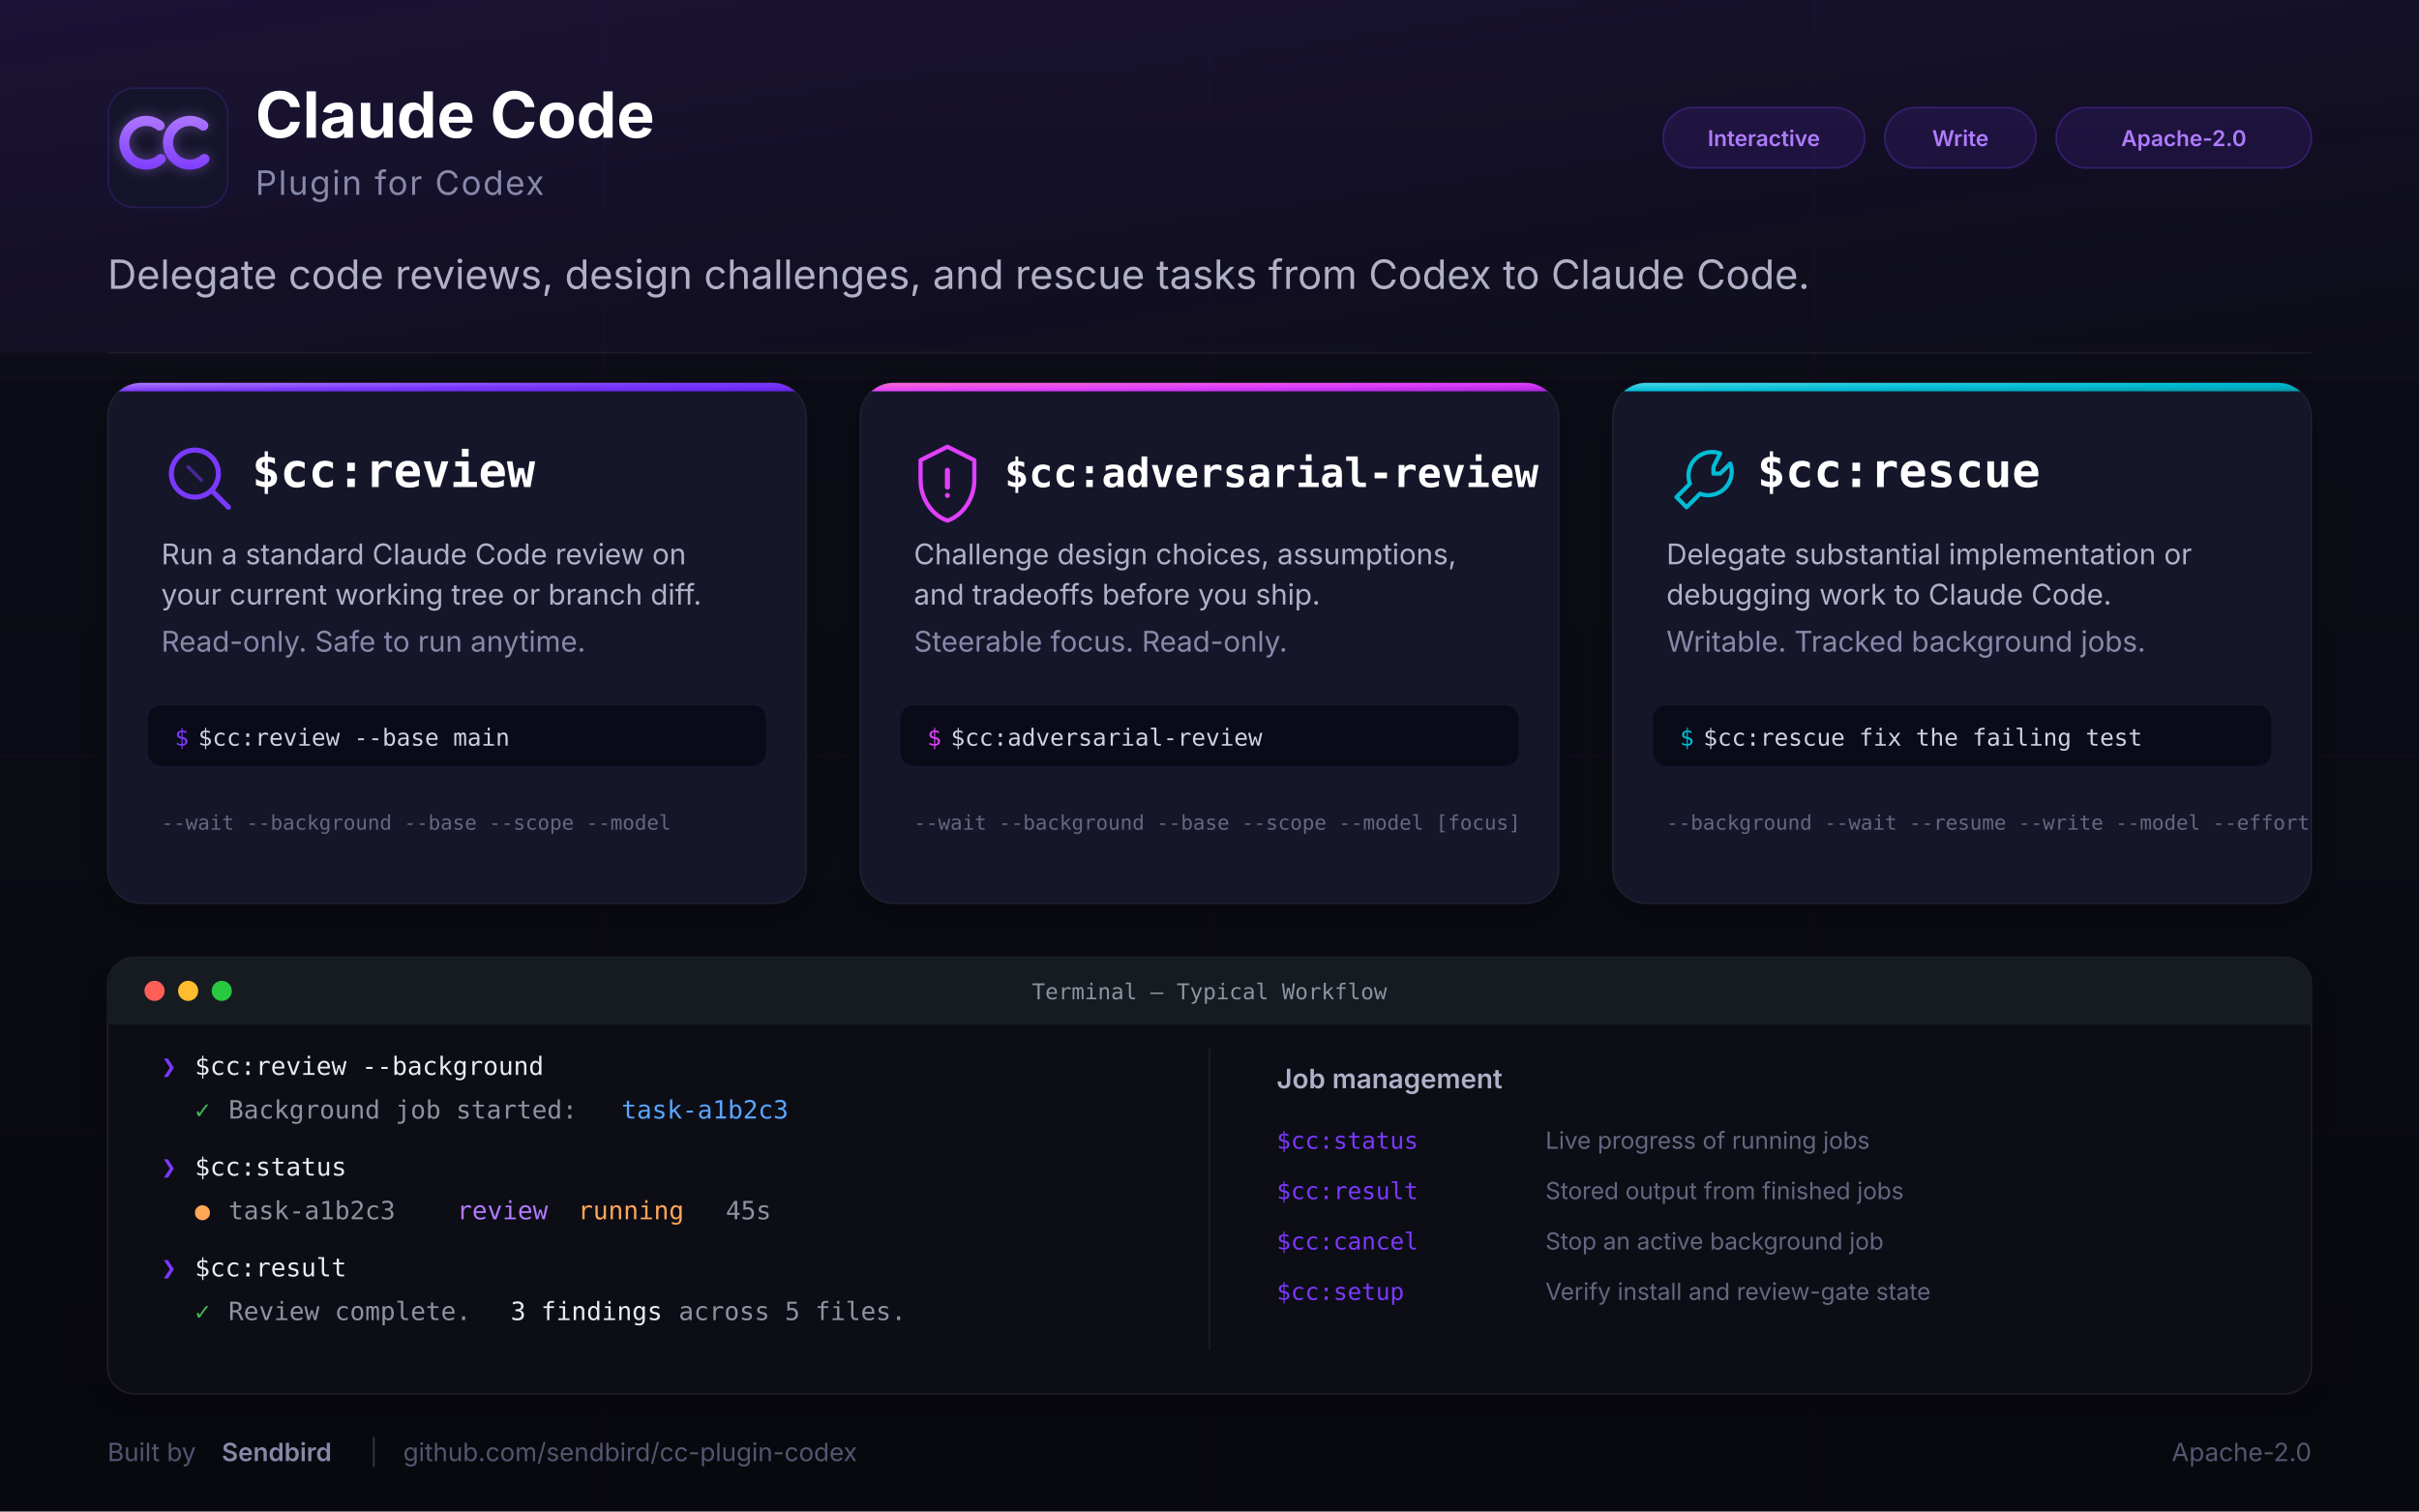
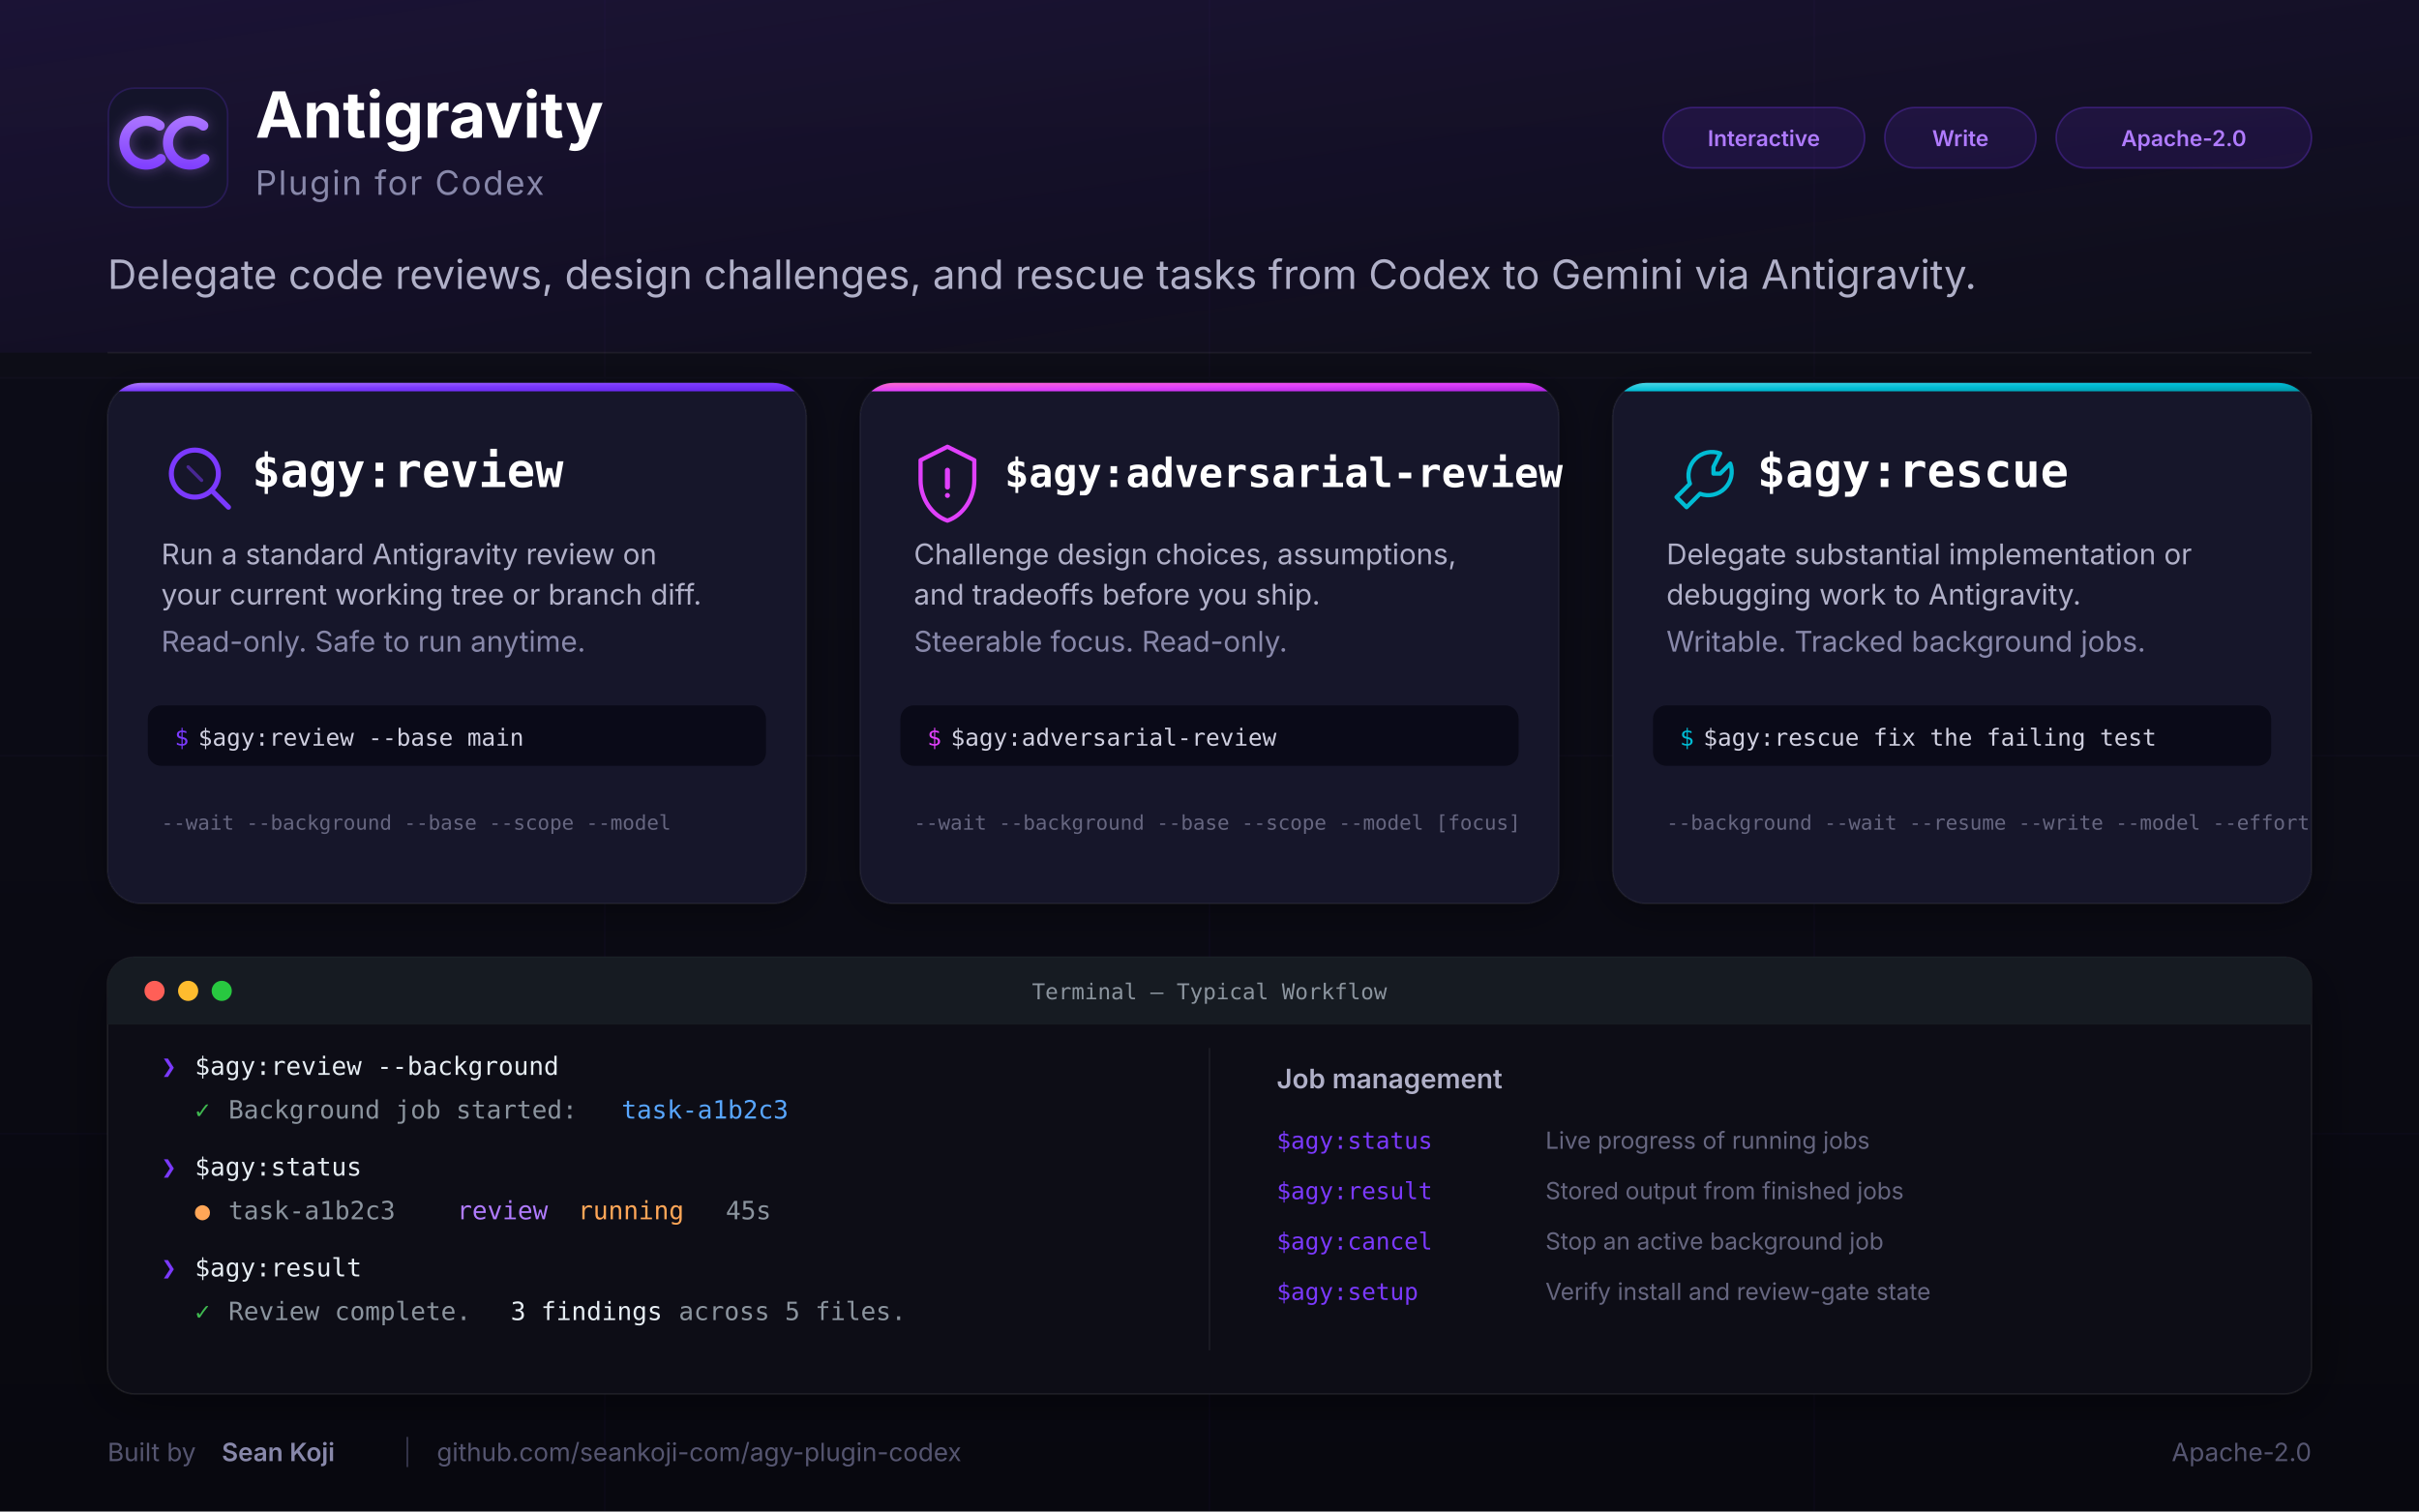
- <svg xmlns="http://www.w3.org/2000/svg" width="1440" height="900" viewBox="0 0 1440 900" role="img" aria-label="Claude Code Plugin for Codex — feature overview">
+ <svg xmlns="http://www.w3.org/2000/svg" width="1440" height="900" viewBox="0 0 1440 900" role="img" aria-label="Antigravity (agy) Plugin for Codex — feature overview">
  <defs>
    <linearGradient id="bgG" x1="0" y1="0" x2="0" y2="1">
      <stop offset="0%" stop-color="#0E0E1A" />
      <stop offset="100%" stop-color="#08080F" />
    </linearGradient>
    <linearGradient id="heroG" x1="0" y1="0" x2="1" y2="1">
      <stop offset="0%" stop-color="#7B39FE" stop-opacity=".12" />
      <stop offset="100%" stop-color="#7B39FE" stop-opacity="0" />
    </linearGradient>
    <linearGradient id="purpleG" x1="0" y1="0" x2="1" y2="1">
      <stop offset="0%" stop-color="#B07BFF" />
      <stop offset="50%" stop-color="#7B39FE" />
      <stop offset="100%" stop-color="#6222E8" />
    </linearGradient>
    <linearGradient id="pinkG" x1="0" y1="0" x2="1" y2="1">
      <stop offset="0%" stop-color="#FF6BCC" />
      <stop offset="50%" stop-color="#E040FB" />
      <stop offset="100%" stop-color="#AA22DD" />
    </linearGradient>
    <linearGradient id="cyanG" x1="0" y1="0" x2="1" y2="1">
      <stop offset="0%" stop-color="#4DD9E8" />
      <stop offset="50%" stop-color="#00BCD4" />
      <stop offset="100%" stop-color="#0097A7" />
    </linearGradient>
    <linearGradient id="ccIconG" x1="0" y1="0" x2="1" y2="1">
      <stop offset="0%" stop-color="#B07BFF" />
      <stop offset="100%" stop-color="#7B39FE" />
    </linearGradient>
    <filter id="cardSh" x="-5%" y="-5%" width="110%" height="115%">
      <feDropShadow dx="0" dy="4" stdDeviation="12" flood-color="#000" flood-opacity=".35" />
    </filter>
    <filter id="termSh" x="-2%" y="-2%" width="104%" height="108%">
      <feDropShadow dx="0" dy="6" stdDeviation="16" flood-color="#000" flood-opacity=".4" />
    </filter>
    <filter id="iconGl" x="-40%" y="-40%" width="180%" height="180%">
      <feGaussianBlur in="SourceGraphic" stdDeviation="4" result="b" />
      <feColorMatrix in="b" type="matrix" values="0 0 0 0 0.48 0 0 0 0 0.22 0 0 0 0 0.99 0 0 0 0.4 0" />
    </filter>
    <clipPath id="roundCard1">
      <rect x="64" y="228" width="416" height="310" rx="20" />
    </clipPath>
    <clipPath id="roundCard2">
      <rect x="512" y="228" width="416" height="310" rx="20" />
    </clipPath>
    <clipPath id="roundCard3">
      <rect x="960" y="228" width="416" height="310" rx="20" />
    </clipPath>
  </defs>
  <rect width="1440" height="900" fill="url(#bgG)" />
  <g opacity=".03">
    <line x1="360" y1="0" x2="360" y2="900" stroke="#7B39FE" stroke-width="1" />
    <line x1="720" y1="0" x2="720" y2="900" stroke="#7B39FE" stroke-width="1" />
    <line x1="1080" y1="0" x2="1080" y2="900" stroke="#7B39FE" stroke-width="1" />
    <line x1="0" y1="225" x2="1440" y2="225" stroke="#7B39FE" stroke-width="1" />
    <line x1="0" y1="450" x2="1440" y2="450" stroke="#7B39FE" stroke-width="1" />
    <line x1="0" y1="675" x2="1440" y2="675" stroke="#7B39FE" stroke-width="1" />
  </g>
  <rect width="1440" height="210" fill="url(#heroG)" />
  <g transform="translate(64, 52)">
    <rect width="72" height="72" rx="16" fill="#14142A" />
    <rect x=".5" y=".5" width="71" height="71" rx="15.5" fill="none" stroke="#7B39FE" stroke-opacity=".2" />
    <g filter="url(#iconGl)">
      <circle cx="23" cy="33" r="13" fill="none" stroke="#7B39FE" stroke-width="6" stroke-dasharray="59 23" transform="rotate(48 23 33)" stroke-linecap="round" />
      <circle cx="49" cy="33" r="13" fill="none" stroke="#7B39FE" stroke-width="6" stroke-dasharray="59 23" transform="rotate(48 49 33)" stroke-linecap="round" />
    </g>
    <circle cx="23" cy="33" r="13" fill="none" stroke="url(#ccIconG)" stroke-width="6" stroke-dasharray="59 23" transform="rotate(48 23 33)" stroke-linecap="round" />
    <circle cx="49" cy="33" r="13" fill="none" stroke="url(#ccIconG)" stroke-width="6" stroke-dasharray="59 23" transform="rotate(48 49 33)" stroke-linecap="round" />
  </g>
-   <text x="152" y="82" font-family="Inter, SF Pro Display, -apple-system, system-ui, sans-serif" font-size="38" font-weight="700" fill="#FFFFFF">Claude Code</text>
+   <text x="152" y="82" font-family="Inter, SF Pro Display, -apple-system, system-ui, sans-serif" font-size="38" font-weight="700" fill="#FFFFFF">Antigravity</text>
  <text x="152" y="116" font-family="Inter, SF Pro Display, -apple-system, system-ui, sans-serif" font-size="20" fill="#8888AA" letter-spacing="1">Plugin for Codex</text>
-   <text x="64" y="172" font-family="Inter, SF Pro Display, -apple-system, system-ui, sans-serif" font-size="24" fill="#B0B0C8">Delegate code reviews, design challenges, and rescue tasks from Codex to Claude Code.</text>
+   <text x="64" y="172" font-family="Inter, SF Pro Display, -apple-system, system-ui, sans-serif" font-size="24" fill="#B0B0C8">Delegate code reviews, design challenges, and rescue tasks from Codex to Gemini via Antigravity.</text>
  <g transform="translate(990, 64)">
    <rect width="120" height="36" rx="18" fill="#7B39FE" fill-opacity=".12" stroke="#7B39FE" stroke-opacity=".3" stroke-width="1" />
    <text x="60" y="23" text-anchor="middle" font-family="Inter, SF Pro Display, -apple-system, system-ui, sans-serif" font-size="13" font-weight="600" fill="#B07BFF">Interactive</text>
  </g>
  <g transform="translate(1122, 64)">
    <rect width="90" height="36" rx="18" fill="#7B39FE" fill-opacity=".12" stroke="#7B39FE" stroke-opacity=".3" stroke-width="1" />
    <text x="45" y="23" text-anchor="middle" font-family="Inter, SF Pro Display, -apple-system, system-ui, sans-serif" font-size="13" font-weight="600" fill="#B07BFF">Write</text>
  </g>
  <g transform="translate(1224, 64)">
    <rect width="152" height="36" rx="18" fill="#7B39FE" fill-opacity=".12" stroke="#7B39FE" stroke-opacity=".3" stroke-width="1" />
    <text x="76" y="23" text-anchor="middle" font-family="Inter, SF Pro Display, -apple-system, system-ui, sans-serif" font-size="13" font-weight="600" fill="#B07BFF">Apache-2.0</text>
  </g>
  <line x1="64" y1="210" x2="1376" y2="210" stroke="#FFFFFF" stroke-opacity=".06" stroke-width="1" />
  <g filter="url(#cardSh)">
    <rect x="64" y="228" width="416" height="310" rx="20" fill="#12122A" />
  </g>
  <rect x="64" y="228" width="416" height="310" rx="20" fill="none" stroke="#FFFFFF" stroke-opacity=".06" stroke-width="1" />
  <rect x="64" y="228" width="416" height="5" rx="2.5" fill="url(#purpleG)" clip-path="url(#roundCard1)" />
  <g transform="translate(96, 262)">
    <circle cx="20" cy="20" r="14" fill="none" stroke="#7B39FE" stroke-width="3" />
    <line x1="30" y1="30" x2="40" y2="40" stroke="#7B39FE" stroke-width="3" stroke-linecap="round" />
    <path d="M16 16l8 8" stroke="#7B39FE" stroke-width="2" stroke-linecap="round" opacity=".5" />
  </g>
-   <text x="150" y="290" font-family="SF Mono, Fira Code, Menlo, monospace" font-size="28" font-weight="700" fill="#FFFFFF">$cc:review</text>
-   <text x="96" y="336" font-family="Inter, SF Pro Display, -apple-system, system-ui, sans-serif" font-size="17" fill="#B0B0C8">Run a standard Claude Code review on</text>
+   <text x="150" y="290" font-family="SF Mono, Fira Code, Menlo, monospace" font-size="28" font-weight="700" fill="#FFFFFF">$agy:review</text>
+   <text x="96" y="336" font-family="Inter, SF Pro Display, -apple-system, system-ui, sans-serif" font-size="17" fill="#B0B0C8">Run a standard Antigravity review on</text>
  <text x="96" y="360" font-family="Inter, SF Pro Display, -apple-system, system-ui, sans-serif" font-size="17" fill="#B0B0C8">your current working tree or branch diff.</text>
  <text x="96" y="388" font-family="Inter, SF Pro Display, -apple-system, system-ui, sans-serif" font-size="17" fill="#8888AA">Read-only. Safe to run anytime.</text>
  <rect x="88" y="420" width="368" height="36" rx="8" fill="#0A0A18" />
  <text x="104" y="444" font-family="SF Mono, Fira Code, Menlo, monospace" font-size="14" fill="#7B39FE">$</text>
-   <text x="118" y="444" font-family="SF Mono, Fira Code, Menlo, monospace" font-size="14" fill="#D0D0E0">$cc:review --base main</text>
+   <text x="118" y="444" font-family="SF Mono, Fira Code, Menlo, monospace" font-size="14" fill="#D0D0E0">$agy:review --base main</text>
  <text x="96" y="494" font-family="SF Mono, Fira Code, Menlo, monospace" font-size="12" fill="#666680">--wait  --background  --base  --scope  --model</text>
  <g filter="url(#cardSh)">
    <rect x="512" y="228" width="416" height="310" rx="20" fill="#12122A" />
  </g>
  <rect x="512" y="228" width="416" height="310" rx="20" fill="none" stroke="#FFFFFF" stroke-opacity=".06" stroke-width="1" />
  <rect x="512" y="228" width="416" height="5" rx="2.5" fill="url(#pinkG)" clip-path="url(#roundCard2)" />
  <g transform="translate(544, 262)">
    <path d="M20 4L4 12v12c0 11 7 21 16 24 9-3 16-13 16-24V12z" fill="none" stroke="#E040FB" stroke-width="2.5" stroke-linejoin="round" />
    <line x1="20" y1="18" x2="20" y2="28" stroke="#E040FB" stroke-width="3" stroke-linecap="round" />
    <circle cx="20" cy="33" r="1.5" fill="#E040FB" />
  </g>
-   <text x="598" y="290" font-family="SF Mono, Fira Code, Menlo, monospace" font-size="24" font-weight="700" fill="#FFFFFF">$cc:adversarial-review</text>
+   <text x="598" y="290" font-family="SF Mono, Fira Code, Menlo, monospace" font-size="24" font-weight="700" fill="#FFFFFF">$agy:adversarial-review</text>
  <text x="544" y="336" font-family="Inter, SF Pro Display, -apple-system, system-ui, sans-serif" font-size="17" fill="#B0B0C8">Challenge design choices, assumptions,</text>
  <text x="544" y="360" font-family="Inter, SF Pro Display, -apple-system, system-ui, sans-serif" font-size="17" fill="#B0B0C8">and tradeoffs before you ship.</text>
  <text x="544" y="388" font-family="Inter, SF Pro Display, -apple-system, system-ui, sans-serif" font-size="17" fill="#8888AA">Steerable focus. Read-only.</text>
  <rect x="536" y="420" width="368" height="36" rx="8" fill="#0A0A18" />
  <text x="552" y="444" font-family="SF Mono, Fira Code, Menlo, monospace" font-size="14" fill="#E040FB">$</text>
-   <text x="566" y="444" font-family="SF Mono, Fira Code, Menlo, monospace" font-size="14" fill="#D0D0E0">$cc:adversarial-review</text>
+   <text x="566" y="444" font-family="SF Mono, Fira Code, Menlo, monospace" font-size="14" fill="#D0D0E0">$agy:adversarial-review</text>
  <text x="544" y="494" font-family="SF Mono, Fira Code, Menlo, monospace" font-size="12" fill="#666680">--wait  --background  --base  --scope  --model  [focus]</text>
  <g filter="url(#cardSh)">
    <rect x="960" y="228" width="416" height="310" rx="20" fill="#12122A" />
  </g>
  <rect x="960" y="228" width="416" height="310" rx="20" fill="none" stroke="#FFFFFF" stroke-opacity=".06" stroke-width="1" />
  <rect x="960" y="228" width="416" height="5" rx="2.5" fill="url(#cyanG)" clip-path="url(#roundCard3)" />
  <g transform="translate(992, 262)">
    <path d="M32 8a14 14 0 0 0-18 18l-8 8 6 6 8-8a14 14 0 0 0 18-18l-6 6-4 0 0-4z" fill="none" stroke="#00BCD4" stroke-width="2.5" stroke-linejoin="round" stroke-linecap="round" />
  </g>
-   <text x="1046" y="290" font-family="SF Mono, Fira Code, Menlo, monospace" font-size="28" font-weight="700" fill="#FFFFFF">$cc:rescue</text>
+   <text x="1046" y="290" font-family="SF Mono, Fira Code, Menlo, monospace" font-size="28" font-weight="700" fill="#FFFFFF">$agy:rescue</text>
  <text x="992" y="336" font-family="Inter, SF Pro Display, -apple-system, system-ui, sans-serif" font-size="17" fill="#B0B0C8">Delegate substantial implementation or</text>
-   <text x="992" y="360" font-family="Inter, SF Pro Display, -apple-system, system-ui, sans-serif" font-size="17" fill="#B0B0C8">debugging work to Claude Code.</text>
+   <text x="992" y="360" font-family="Inter, SF Pro Display, -apple-system, system-ui, sans-serif" font-size="17" fill="#B0B0C8">debugging work to Antigravity.</text>
  <text x="992" y="388" font-family="Inter, SF Pro Display, -apple-system, system-ui, sans-serif" font-size="17" fill="#8888AA">Writable. Tracked background jobs.</text>
  <rect x="984" y="420" width="368" height="36" rx="8" fill="#0A0A18" />
  <text x="1000" y="444" font-family="SF Mono, Fira Code, Menlo, monospace" font-size="14" fill="#00BCD4">$</text>
-   <text x="1014" y="444" font-family="SF Mono, Fira Code, Menlo, monospace" font-size="14" fill="#D0D0E0">$cc:rescue fix the failing test</text>
+   <text x="1014" y="444" font-family="SF Mono, Fira Code, Menlo, monospace" font-size="14" fill="#D0D0E0">$agy:rescue fix the failing test</text>
  <text x="992" y="494" font-family="SF Mono, Fira Code, Menlo, monospace" font-size="12" fill="#666680">--background  --wait  --resume  --write  --model  --effort</text>
  <g filter="url(#termSh)">
    <rect x="64" y="570" width="1312" height="260" rx="16" fill="#0D1117" />
  </g>
  <rect x="64" y="570" width="1312" height="260" rx="16" fill="none" stroke="#FFFFFF" stroke-opacity=".08" stroke-width="1" />
  <rect x="64" y="570" width="1312" height="40" rx="16" fill="#161B22" />
  <rect x="64" y="594" width="1312" height="16" fill="#161B22" />
  <circle cx="92" cy="590" r="6" fill="#FF5F57" />
  <circle cx="112" cy="590" r="6" fill="#FEBC2E" />
  <circle cx="132" cy="590" r="6" fill="#28C840" />
  <text x="720" y="595" text-anchor="middle" font-family="SF Mono, Menlo, monospace" font-size="13" fill="#8B949E">Terminal — Typical Workflow</text>
  <text x="96" y="640" font-family="SF Mono, Fira Code, Menlo, monospace" font-size="15" fill="#7B39FE">❯</text>
-   <text x="116" y="640" font-family="SF Mono, Fira Code, Menlo, monospace" font-size="15" fill="#E6EDF3">$cc:review --background</text>
+   <text x="116" y="640" font-family="SF Mono, Fira Code, Menlo, monospace" font-size="15" fill="#E6EDF3">$agy:review --background</text>
  <text x="116" y="666" font-family="SF Mono, Fira Code, Menlo, monospace" font-size="15" fill="#3FB950">✓</text>
  <text x="136" y="666" font-family="SF Mono, Fira Code, Menlo, monospace" font-size="15" fill="#8B949E">Background job started:</text>
  <text x="370" y="666" font-family="SF Mono, Fira Code, Menlo, monospace" font-size="15" fill="#58A6FF">task-a1b2c3</text>
  <text x="96" y="700" font-family="SF Mono, Fira Code, Menlo, monospace" font-size="15" fill="#7B39FE">❯</text>
-   <text x="116" y="700" font-family="SF Mono, Fira Code, Menlo, monospace" font-size="15" fill="#E6EDF3">$cc:status</text>
+   <text x="116" y="700" font-family="SF Mono, Fira Code, Menlo, monospace" font-size="15" fill="#E6EDF3">$agy:status</text>
  <text x="116" y="726" font-family="SF Mono, Fira Code, Menlo, monospace" font-size="15" fill="#FFA657">●</text>
  <text x="136" y="726" font-family="SF Mono, Fira Code, Menlo, monospace" font-size="15" fill="#8B949E">task-a1b2c3</text>
  <text x="272" y="726" font-family="SF Mono, Fira Code, Menlo, monospace" font-size="15" fill="#B07BFF">review</text>
  <text x="344" y="726" font-family="SF Mono, Fira Code, Menlo, monospace" font-size="15" fill="#FFA657">running</text>
  <text x="432" y="726" font-family="SF Mono, Fira Code, Menlo, monospace" font-size="15" fill="#8B949E">45s</text>
  <text x="96" y="760" font-family="SF Mono, Fira Code, Menlo, monospace" font-size="15" fill="#7B39FE">❯</text>
-   <text x="116" y="760" font-family="SF Mono, Fira Code, Menlo, monospace" font-size="15" fill="#E6EDF3">$cc:result</text>
+   <text x="116" y="760" font-family="SF Mono, Fira Code, Menlo, monospace" font-size="15" fill="#E6EDF3">$agy:result</text>
  <text x="116" y="786" font-family="SF Mono, Fira Code, Menlo, monospace" font-size="15" fill="#3FB950">✓</text>
  <text x="136" y="786" font-family="SF Mono, Fira Code, Menlo, monospace" font-size="15" fill="#8B949E">Review complete.</text>
  <text x="304" y="786" font-family="SF Mono, Fira Code, Menlo, monospace" font-size="15" fill="#E6EDF3">3 findings</text>
  <text x="404" y="786" font-family="SF Mono, Fira Code, Menlo, monospace" font-size="15" fill="#8B949E">across 5 files.</text>
  <line x1="720" y1="624" x2="720" y2="804" stroke="#FFFFFF" stroke-opacity=".06" stroke-width="1" />
  <text x="760" y="648" font-family="Inter, SF Pro Display, -apple-system, system-ui, sans-serif" font-size="16" font-weight="600" fill="#B0B0C8">Job management</text>
-   <text x="760" y="684" font-family="SF Mono, Fira Code, Menlo, monospace" font-size="14" fill="#7B39FE">$cc:status</text>
+   <text x="760" y="684" font-family="SF Mono, Fira Code, Menlo, monospace" font-size="14" fill="#7B39FE">$agy:status</text>
  <text x="920" y="684" font-family="Inter, -apple-system, system-ui, sans-serif" font-size="14" fill="#666680">Live progress of running jobs</text>
-   <text x="760" y="714" font-family="SF Mono, Fira Code, Menlo, monospace" font-size="14" fill="#7B39FE">$cc:result</text>
+   <text x="760" y="714" font-family="SF Mono, Fira Code, Menlo, monospace" font-size="14" fill="#7B39FE">$agy:result</text>
  <text x="920" y="714" font-family="Inter, -apple-system, system-ui, sans-serif" font-size="14" fill="#666680">Stored output from finished jobs</text>
-   <text x="760" y="744" font-family="SF Mono, Fira Code, Menlo, monospace" font-size="14" fill="#7B39FE">$cc:cancel</text>
+   <text x="760" y="744" font-family="SF Mono, Fira Code, Menlo, monospace" font-size="14" fill="#7B39FE">$agy:cancel</text>
  <text x="920" y="744" font-family="Inter, -apple-system, system-ui, sans-serif" font-size="14" fill="#666680">Stop an active background job</text>
-   <text x="760" y="774" font-family="SF Mono, Fira Code, Menlo, monospace" font-size="14" fill="#7B39FE">$cc:setup</text>
+   <text x="760" y="774" font-family="SF Mono, Fira Code, Menlo, monospace" font-size="14" fill="#7B39FE">$agy:setup</text>
  <text x="920" y="774" font-family="Inter, -apple-system, system-ui, sans-serif" font-size="14" fill="#666680">Verify install and review-gate state</text>
  <text x="64" y="870" font-family="Inter, SF Pro Display, -apple-system, system-ui, sans-serif" font-size="15" fill="#555570">Built by</text>
-   <text x="132" y="870" font-family="Inter, SF Pro Display, -apple-system, system-ui, sans-serif" font-size="15" font-weight="600" fill="#8888AA">Sendbird</text>
-   <text x="220" y="870" font-family="Inter, SF Pro Display, -apple-system, system-ui, sans-serif" font-size="15" fill="#333348">|</text>
-   <text x="240" y="870" font-family="Inter, SF Pro Display, -apple-system, system-ui, sans-serif" font-size="15" fill="#555570">github.com/sendbird/cc-plugin-codex</text>
+   <text x="132" y="870" font-family="Inter, SF Pro Display, -apple-system, system-ui, sans-serif" font-size="15" font-weight="600" fill="#8888AA">Sean Koji</text>
+   <text x="240" y="870" font-family="Inter, SF Pro Display, -apple-system, system-ui, sans-serif" font-size="15" fill="#333348">|</text>
+   <text x="260" y="870" font-family="Inter, SF Pro Display, -apple-system, system-ui, sans-serif" font-size="15" fill="#555570">github.com/seankoji-com/agy-plugin-codex</text>
  <text x="1376" y="870" text-anchor="end" font-family="Inter, SF Pro Display, -apple-system, system-ui, sans-serif" font-size="15" fill="#555570">Apache-2.0</text>
</svg>
